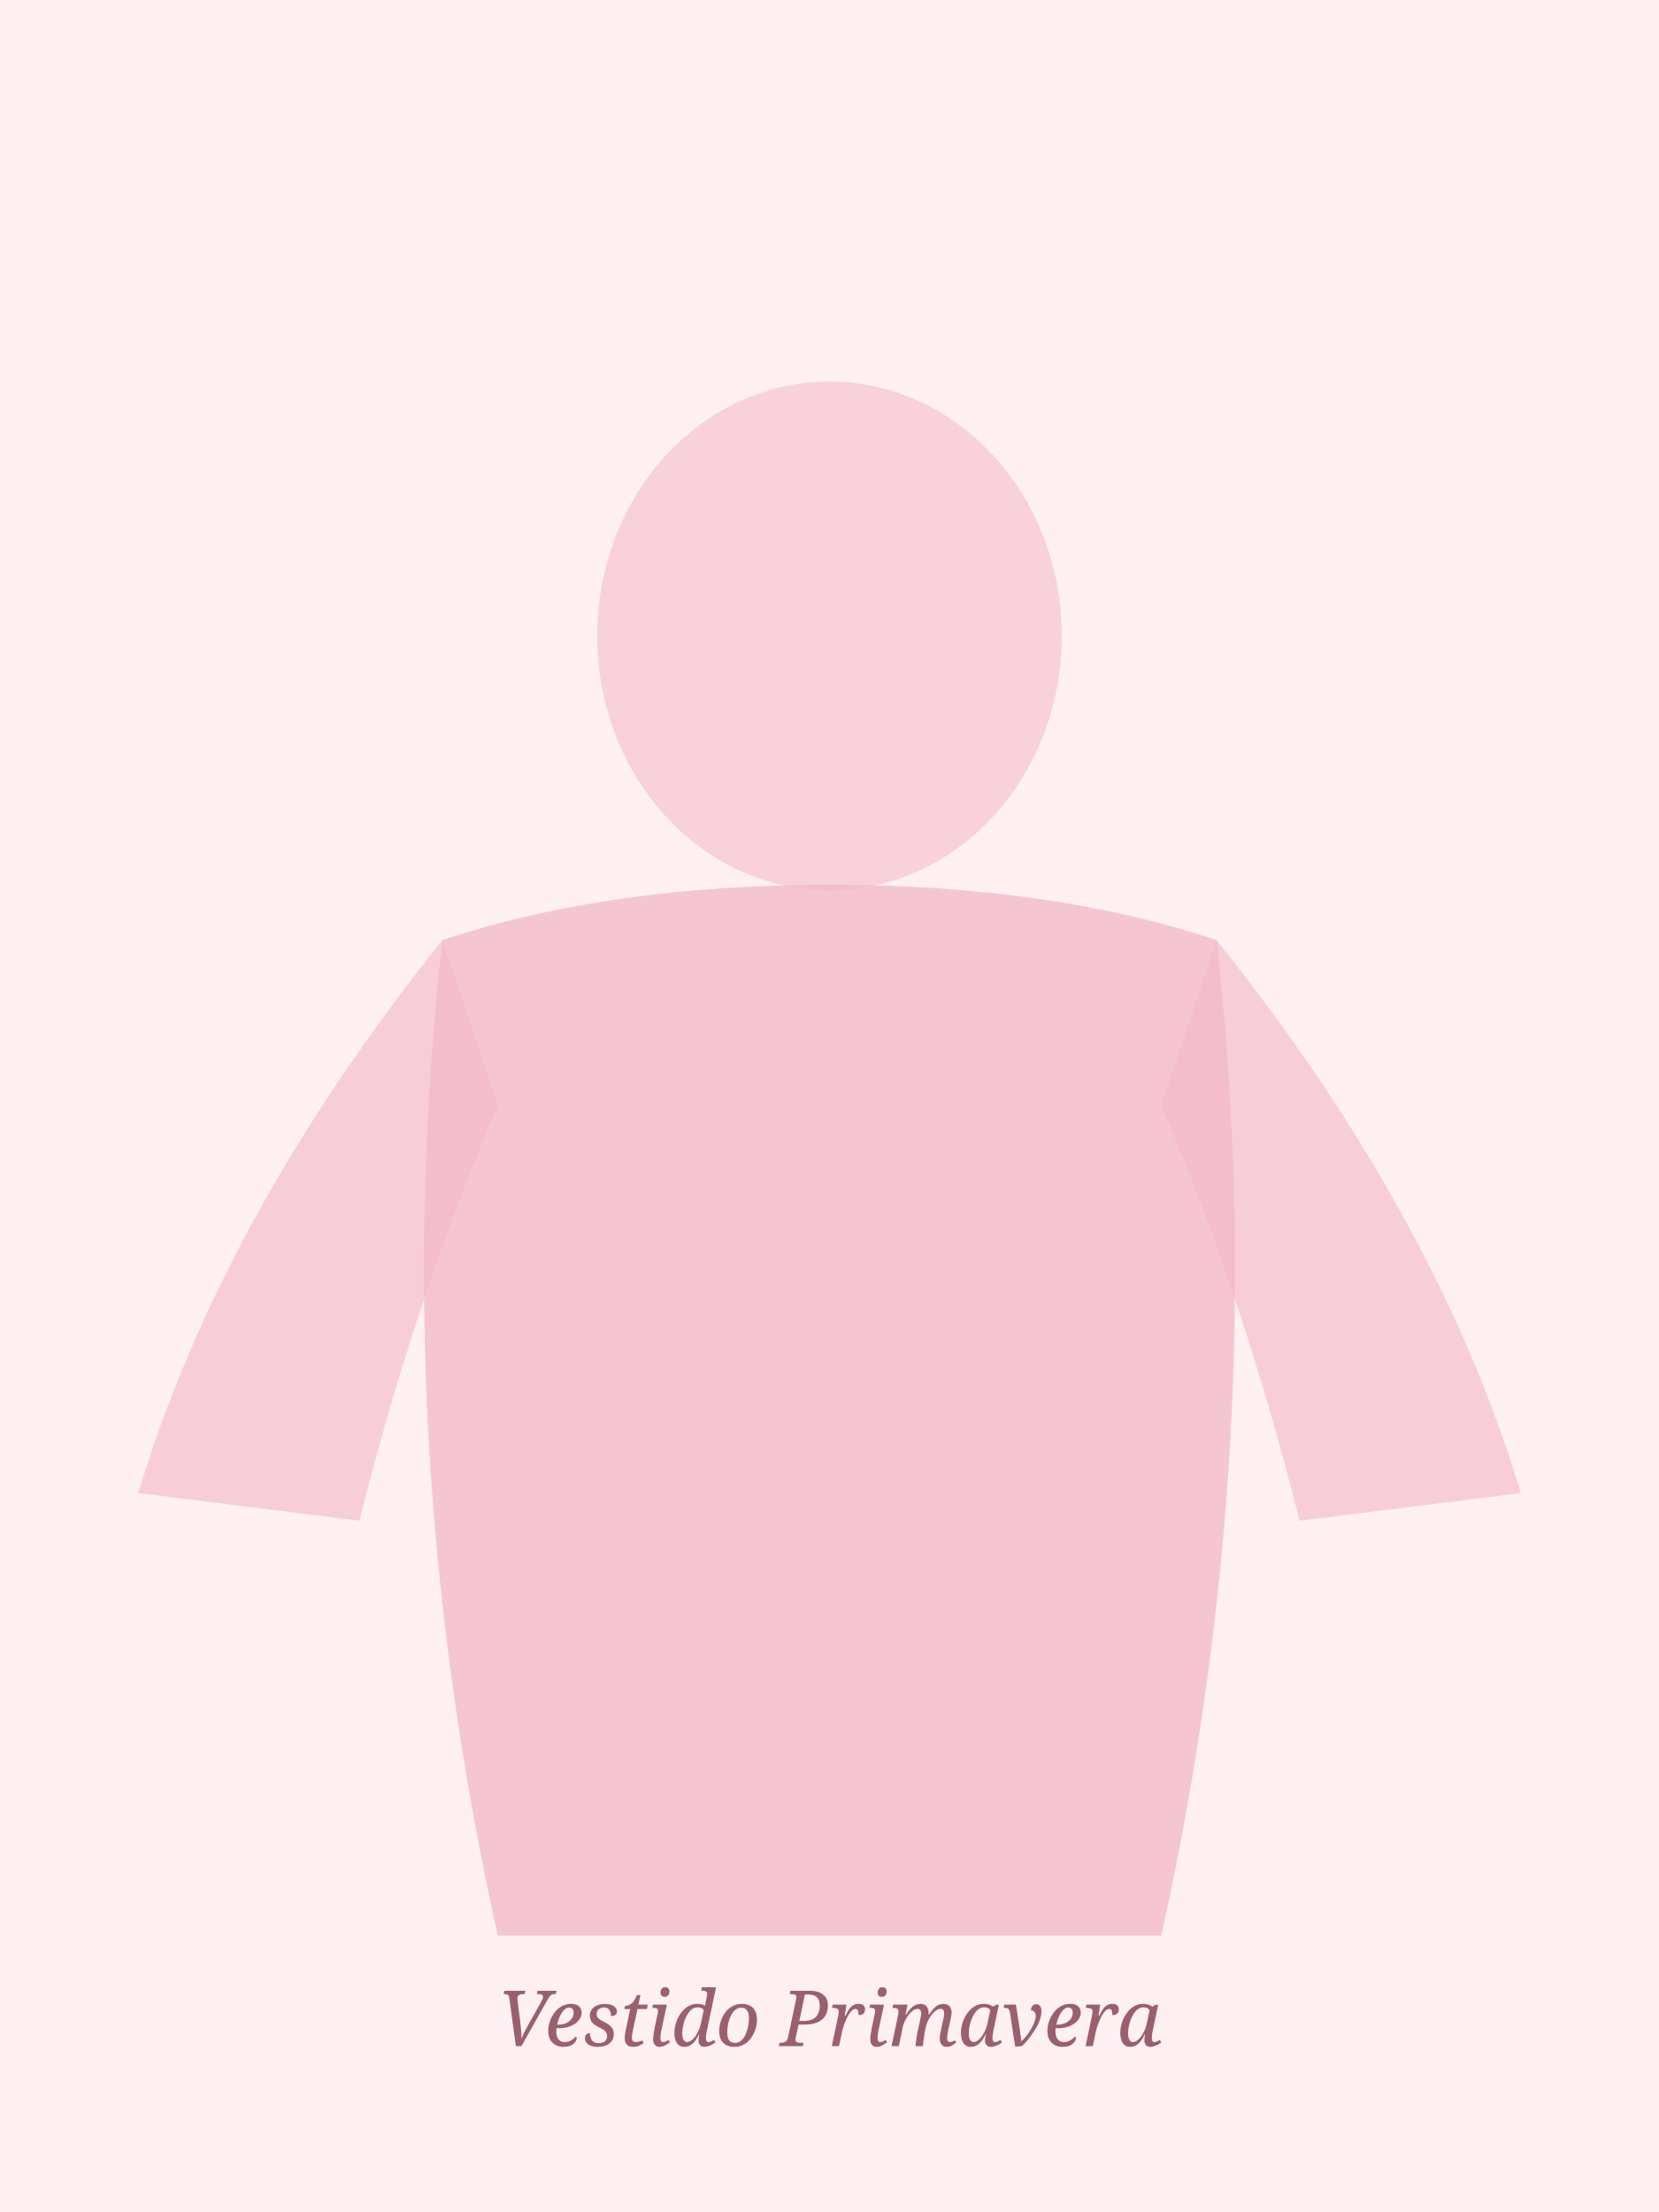
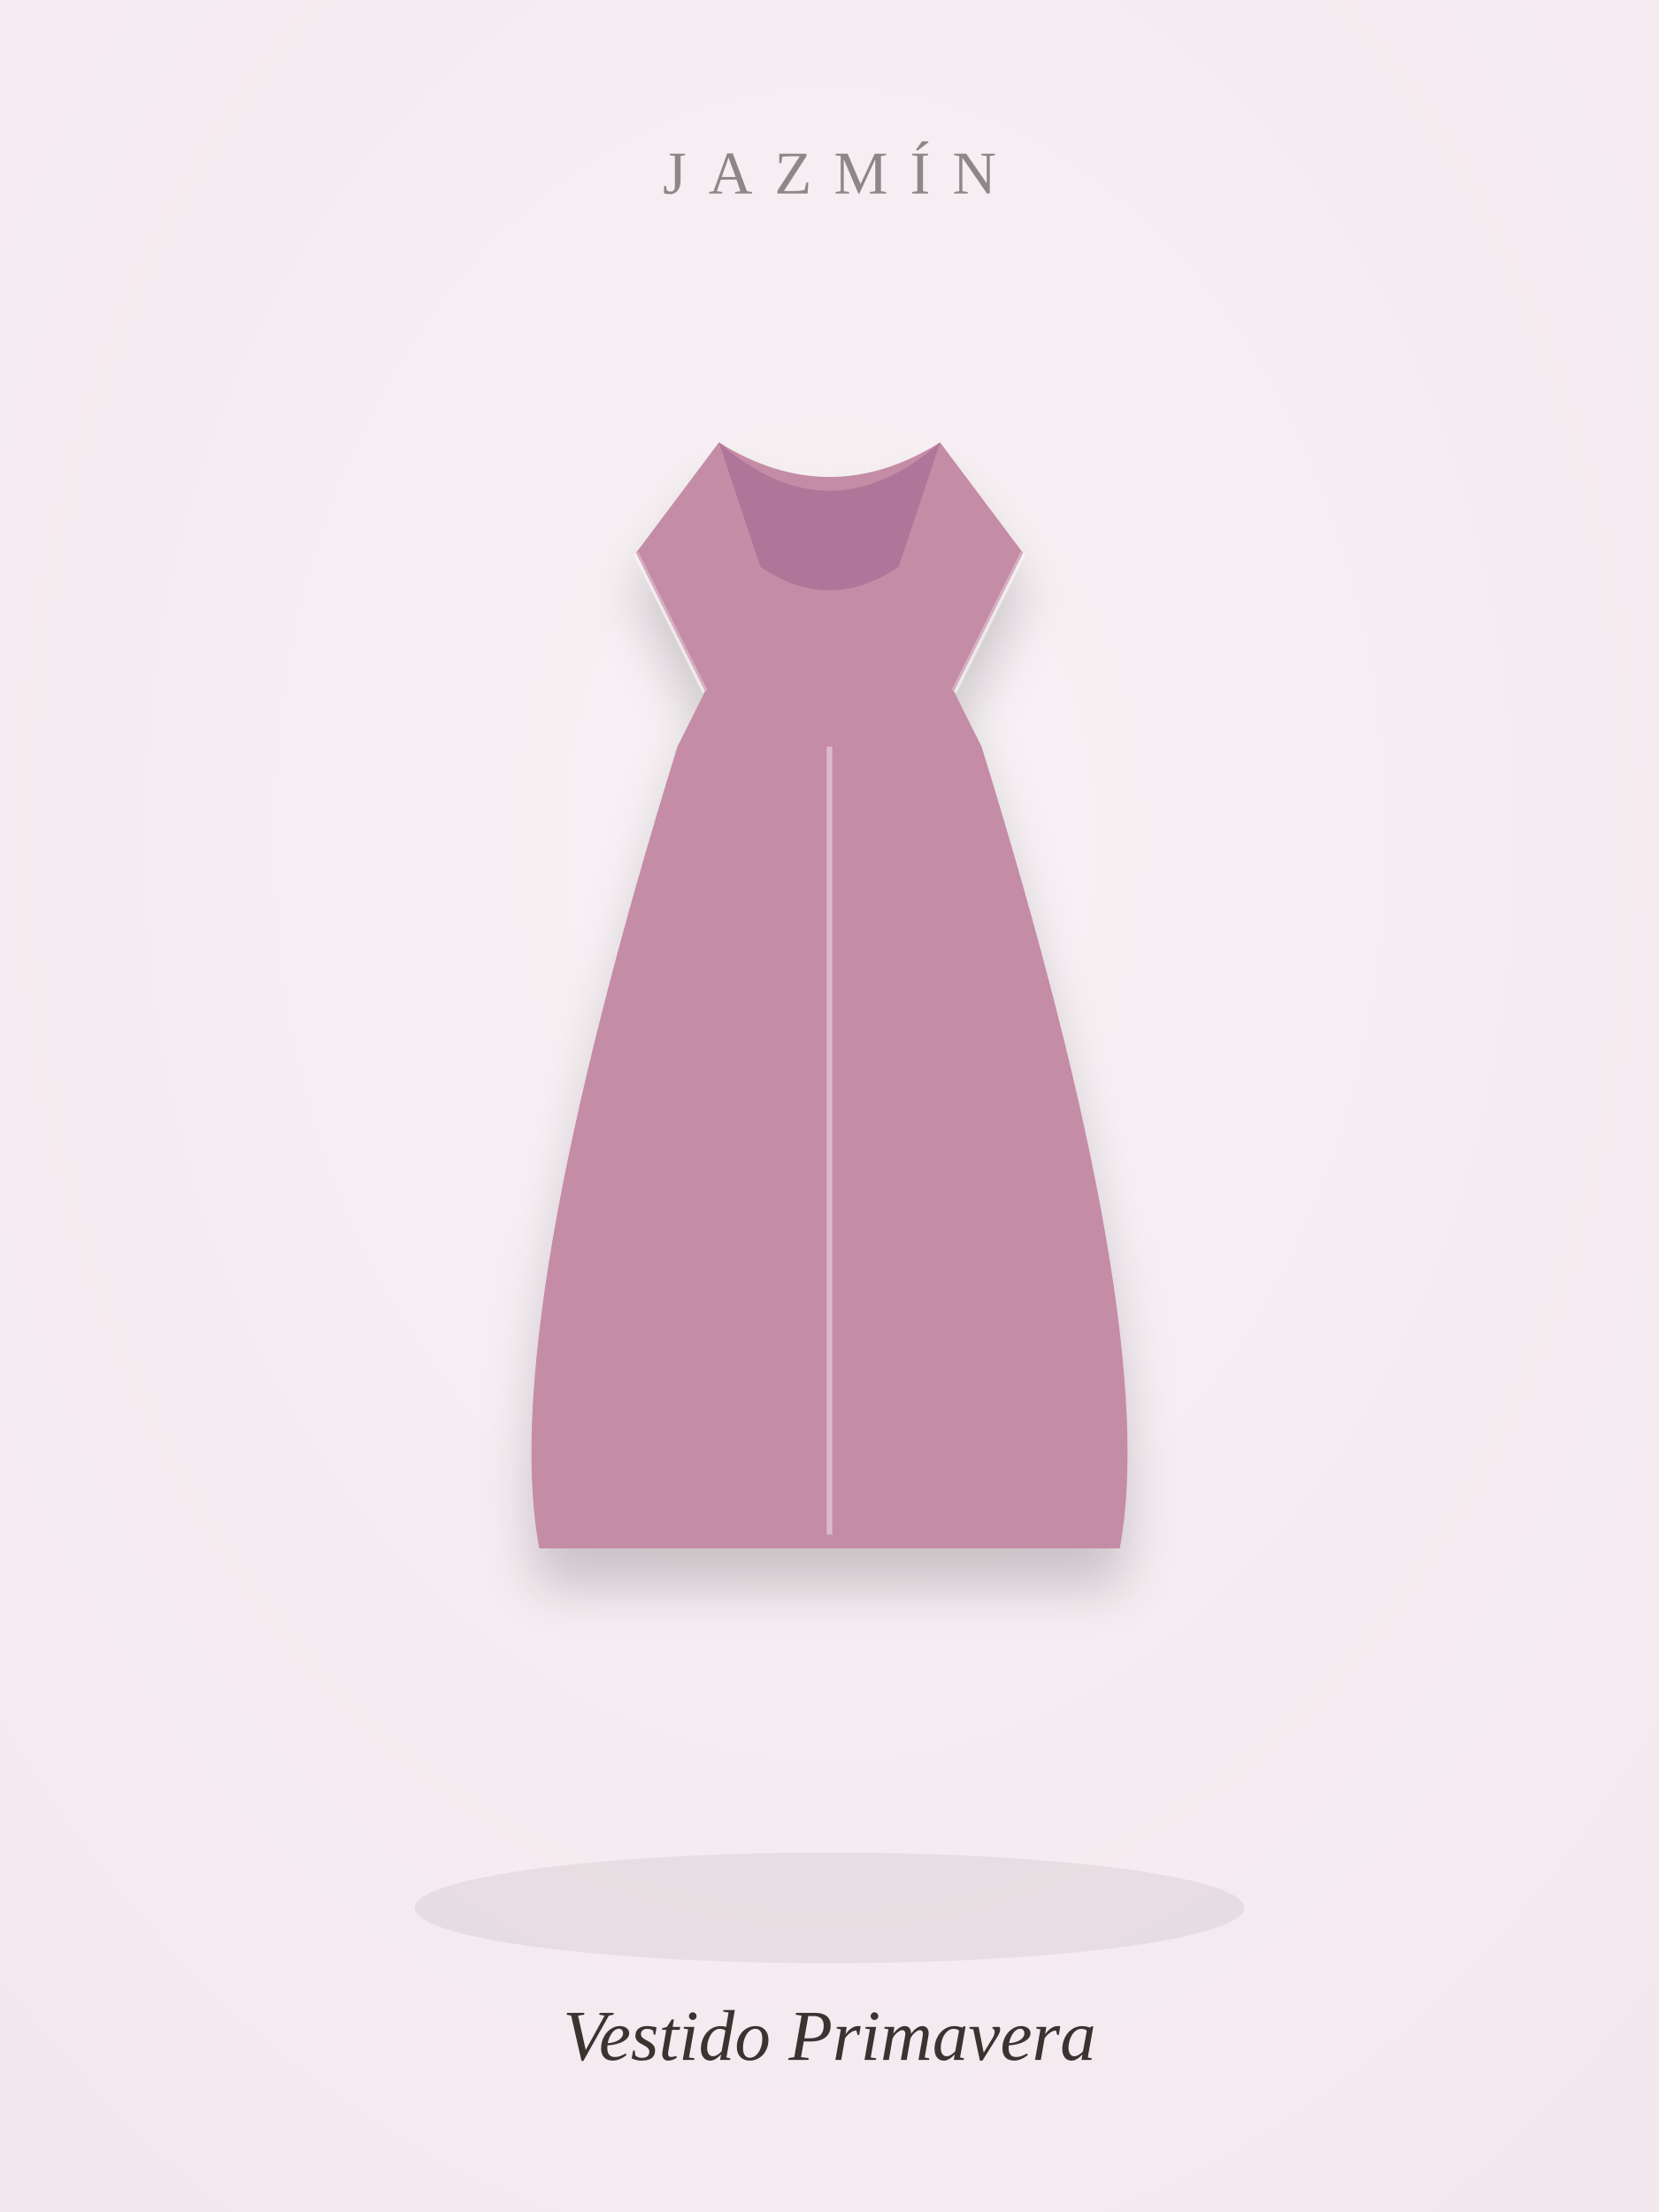
- <svg xmlns="http://www.w3.org/2000/svg" viewBox="0 0 300 400">
-   <rect width="300" height="400" fill="#FEF0F3" />
-   <g transform="translate(150 200)">
-     <ellipse cx="0" cy="-85" rx="42" ry="46" fill="#F2B8C6" opacity="0.55" />
-     <path d="M -70 -30 Q -80 60 -60 150 L 60 150 Q 80 60 70 -30 Q 40 -40 0 -40 Q -40 -40 -70 -30 Z" fill="#F2B8C6" opacity="0.75" />
-     <path d="M -70 -30 Q -110 20 -125 70 L -85 75 Q -75 35 -60 0 Z" fill="#F2B8C6" opacity="0.6" />
-     <path d="M  70 -30 Q 110 20 125 70 L 85 75 Q 75 35 60 0 Z" fill="#F2B8C6" opacity="0.6" />
+ <svg xmlns="http://www.w3.org/2000/svg" viewBox="0 0 600 800" width="600" height="800" role="img" aria-label="Vestido Primavera">
+   <defs>
+     <radialGradient id="bgg" cx="50%" cy="38%" r="75%">
+       <stop offset="0%" stop-color="#f8f2f5" />
+       <stop offset="100%" stop-color="#F3E8EE" />
+     </radialGradient>
+     <filter id="soft" x="-20%" y="-20%" width="140%" height="140%">
+       <feGaussianBlur in="SourceAlpha" stdDeviation="9" />
+       <feOffset dy="14" result="o" />
+       <feComponentTransfer>
+         <feFuncA type="linear" slope="0.18" />
+       </feComponentTransfer>
+       <feMerge>
+         <feMergeNode />
+         <feMergeNode in="SourceGraphic" />
+       </feMerge>
+     </filter>
+   </defs>
+   <rect width="600" height="800" fill="url(#bgg)" />
+   <ellipse cx="300" cy="690" rx="150" ry="20" fill="#000" opacity="0.06" />
+   <text x="300" y="70" text-anchor="middle" font-family="Georgia, 'Times New Roman', serif" font-size="22" letter-spacing="8" fill="#3a3330" opacity="0.55">JAZMÍN</text>
+   <g filter="url(#soft)">
+     <path d="M230 200 L260 160 Q300 185 340 160 L370 200 L345 250 L355 270            Q420 480 405 560 L195 560 Q180 480 245 270 L255 250 Z" fill="#C58CA6" />
+     <path d="M260 160 Q300 195 340 160 L325 205 Q300 222 275 205 Z" fill="#B0769A" />
+     <path d="M300 270 L300 555" stroke="#fff" stroke-width="2" opacity="0.4" />
+     <path d="M230 200 L255 250 M370 200 L345 250" stroke="#fff" stroke-width="2" opacity="0.3" />
  </g>
-   <text x="150" y="370" text-anchor="middle" font-family="Georgia, serif" font-style="italic" font-size="14" fill="#9A6070">Vestido Primavera</text>
+   <text x="300" y="745" text-anchor="middle" font-family="Georgia, 'Times New Roman', serif" font-size="26" font-style="italic" fill="#3a3330">Vestido Primavera</text>
</svg>
